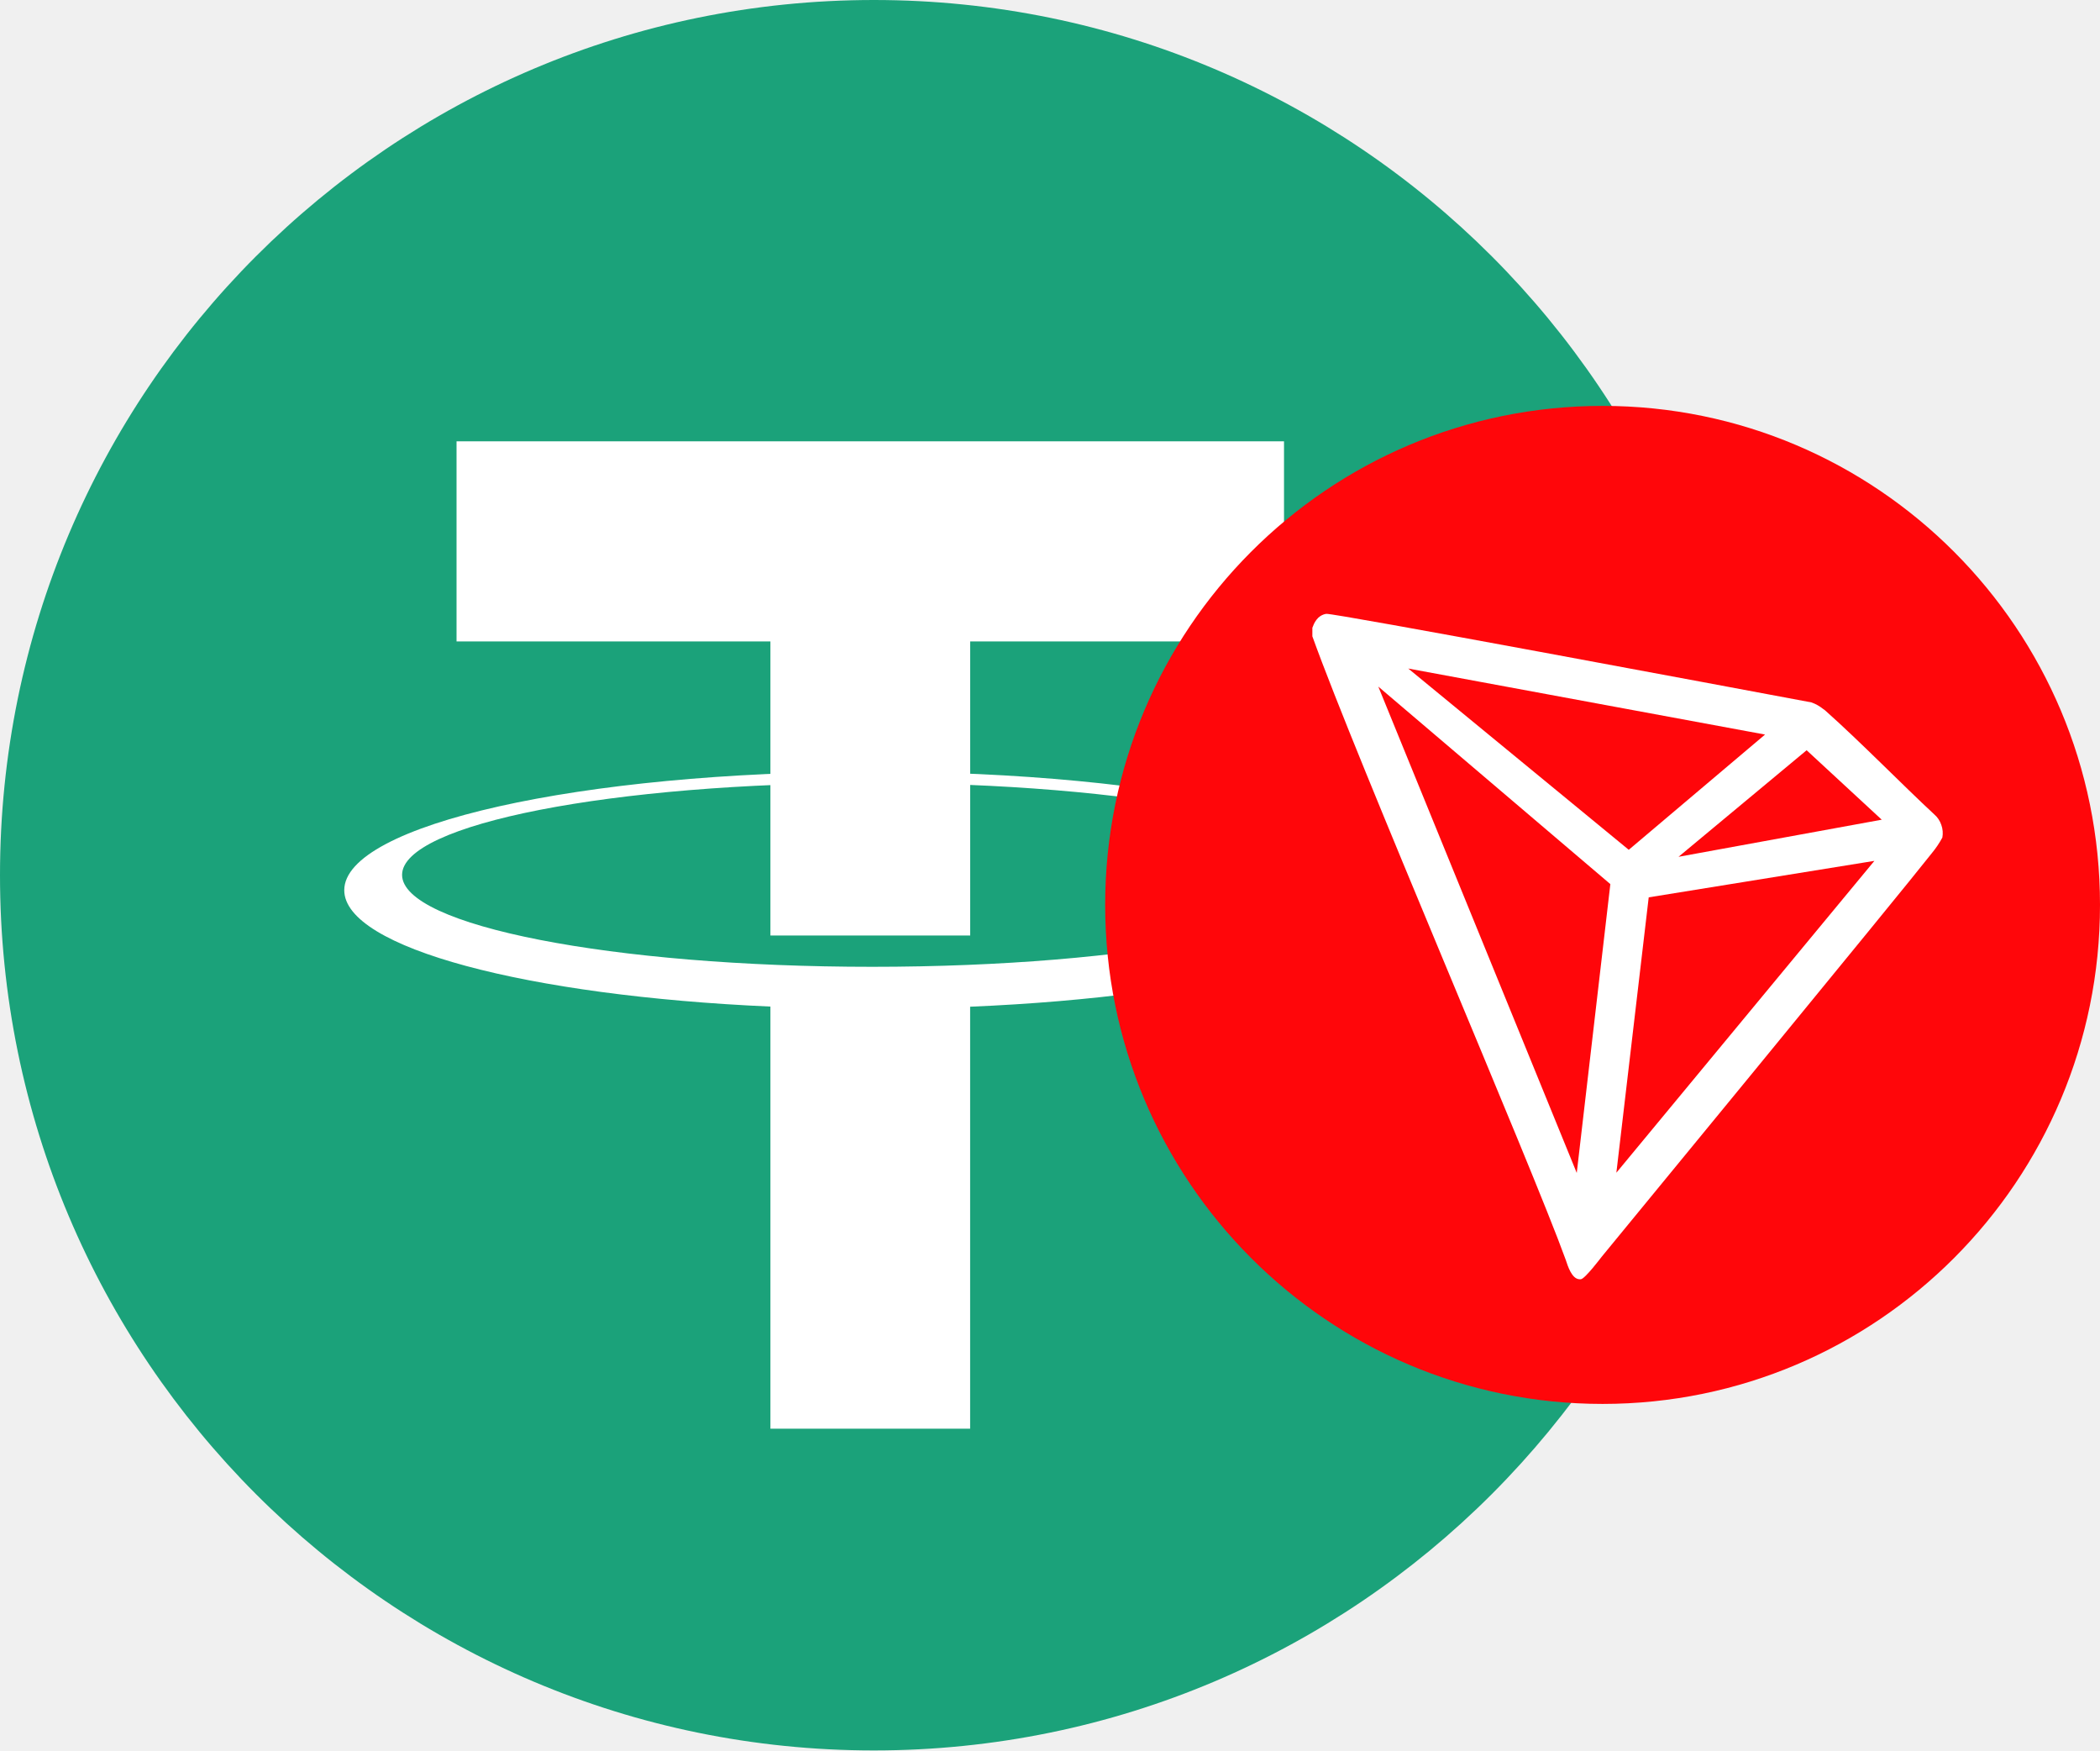
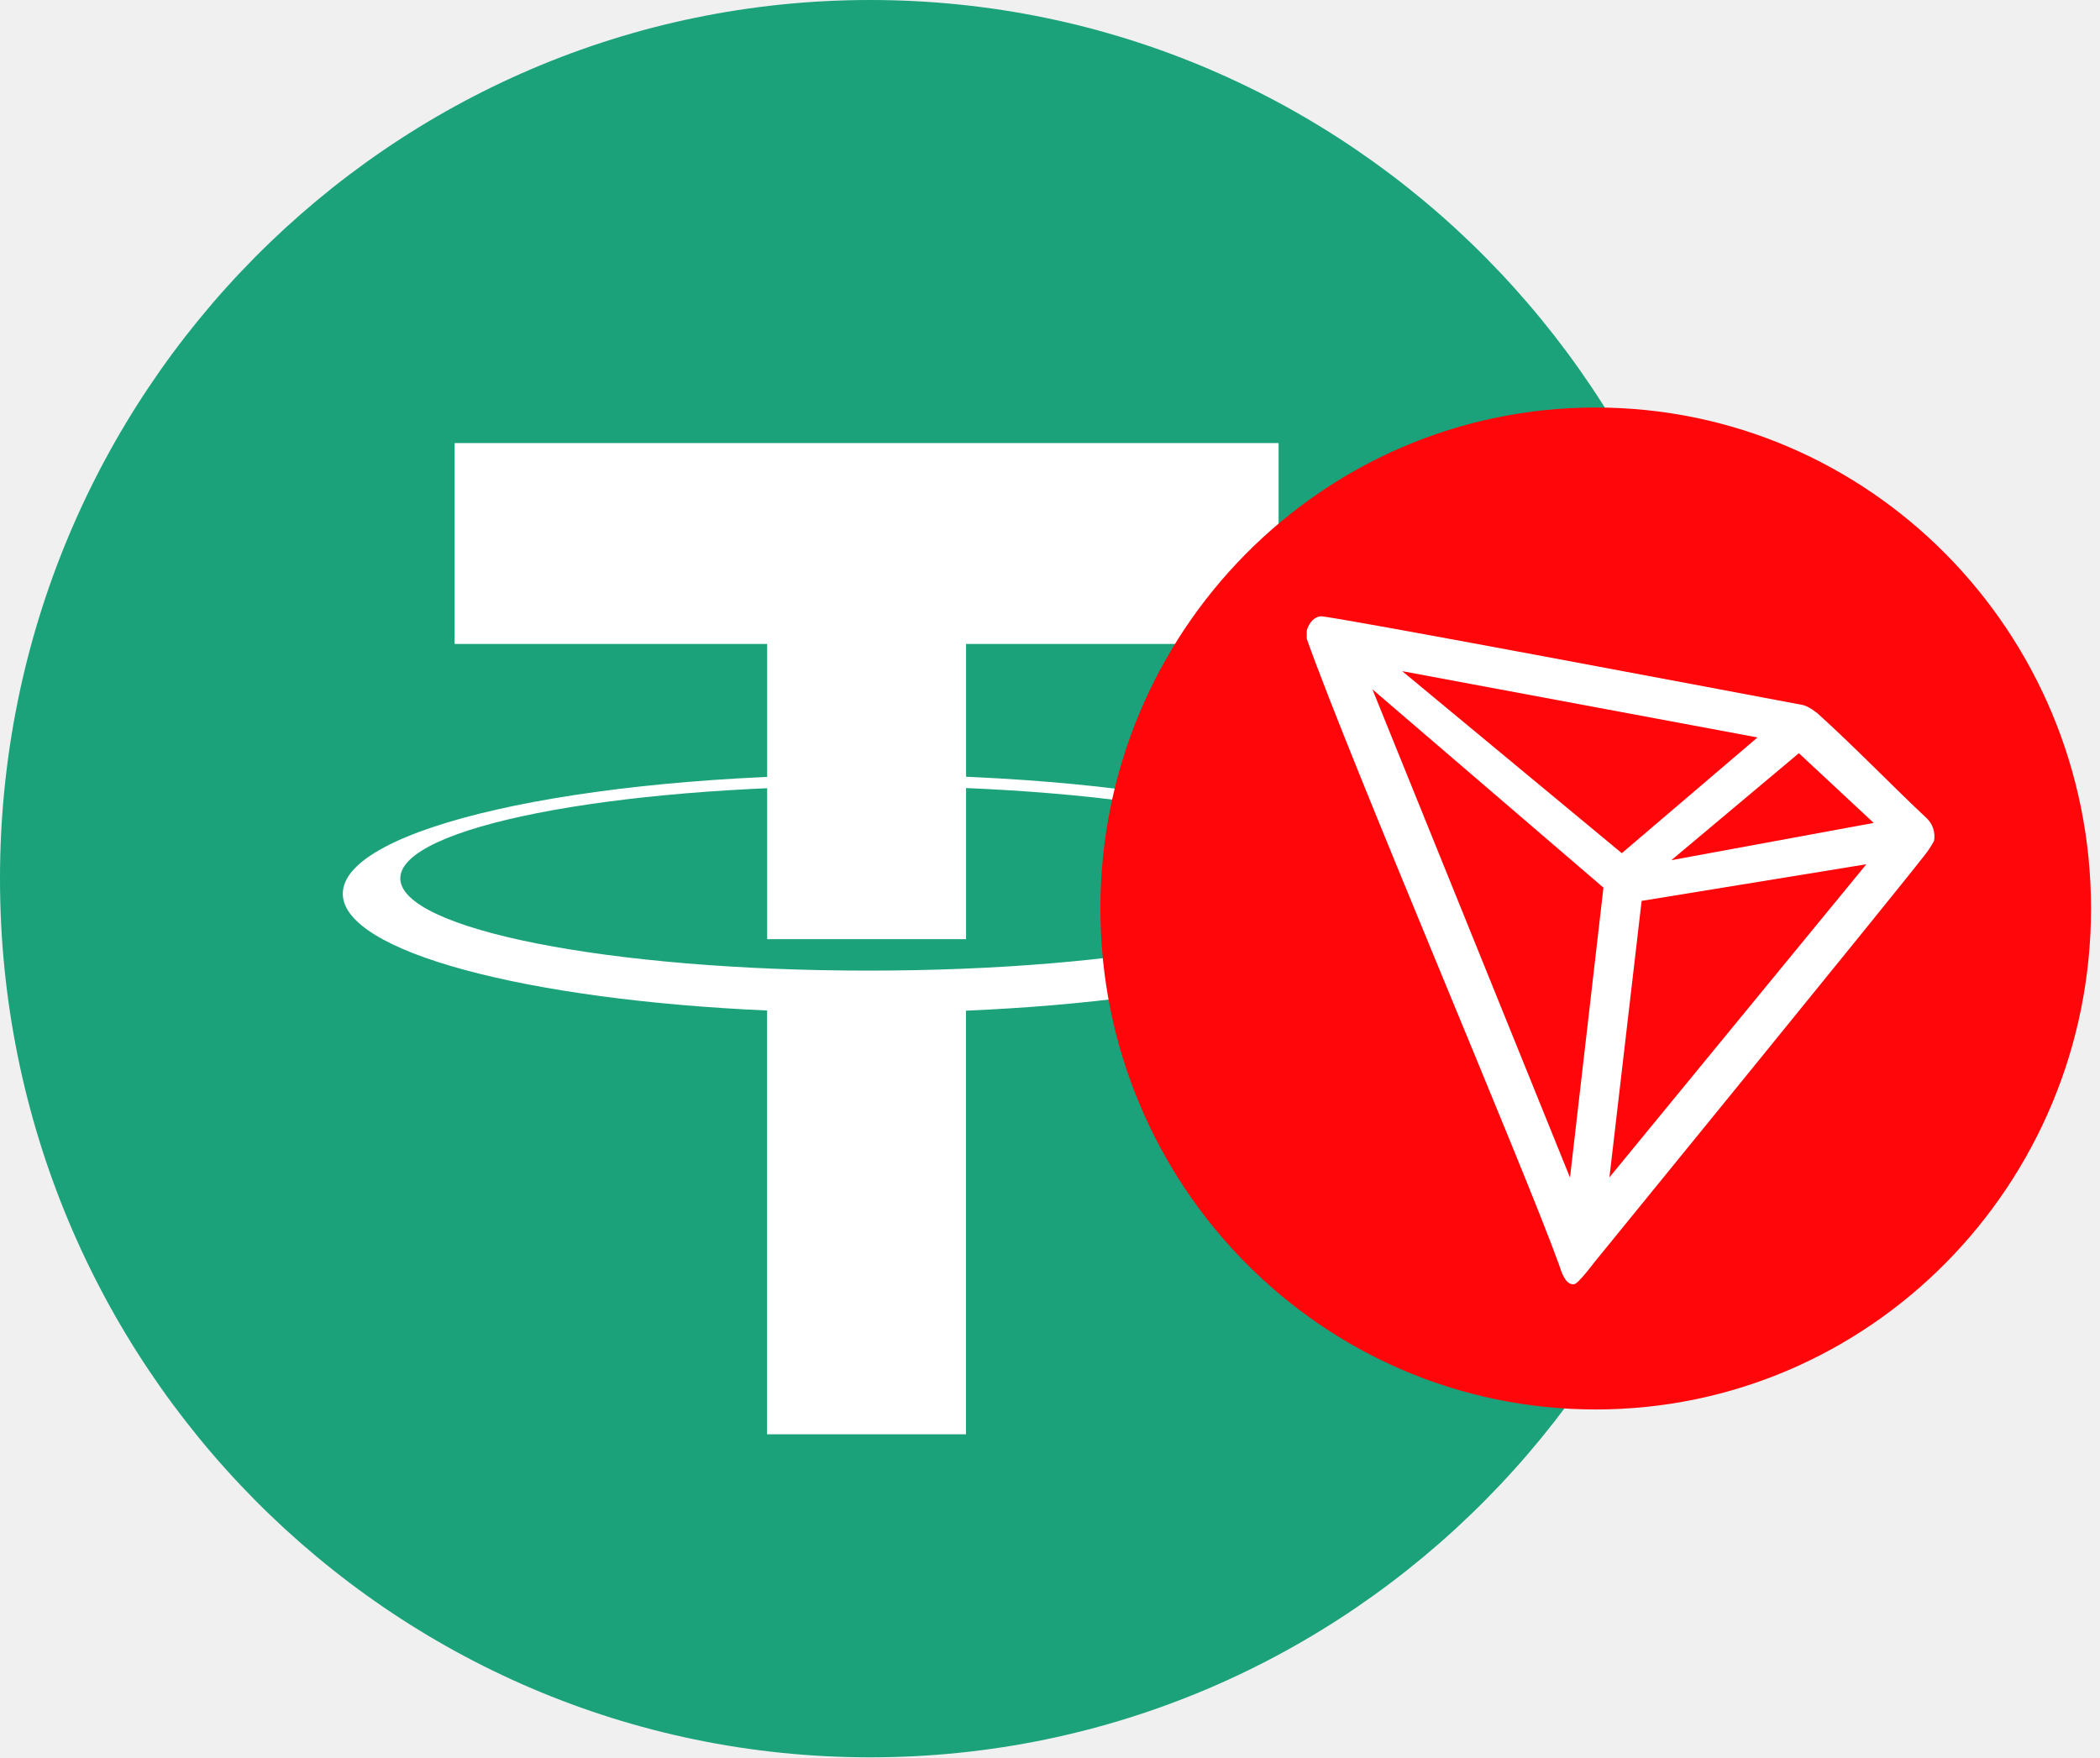
- <svg xmlns="http://www.w3.org/2000/svg" width="30" height="25" viewBox="0 0 30 25" fill="none">
-   <path d="M24.968 12.5C24.968 19.404 19.379 25 12.484 25C5.589 25 0 19.404 0 12.5C0 5.596 5.589 0 12.484 0C19.379 0 24.968 5.596 24.968 12.5Z" fill="#1BA27A" />
-   <path d="M18.343 6.303H6.522V9.161H11.006V13.361H13.86V9.161H18.343V6.303Z" fill="white" />
-   <path d="M12.46 13.808C8.751 13.808 5.744 13.22 5.744 12.495C5.744 11.77 8.75 11.182 12.46 11.182C16.169 11.182 19.176 11.77 19.176 12.495C19.176 13.22 16.169 13.808 12.46 13.808ZM20.001 12.714C20.001 11.779 16.624 11.021 12.46 11.021C8.295 11.021 4.918 11.779 4.918 12.714C4.918 13.538 7.537 14.223 11.006 14.376V20.405H13.859V14.378C17.355 14.231 20.001 13.542 20.001 12.714Z" fill="white" />
-   <path d="M22.894 20.051C26.819 20.051 30 16.86 30 12.924C30 8.988 26.819 5.797 22.894 5.797C18.969 5.797 15.788 8.988 15.788 12.924C15.788 16.86 18.969 20.051 22.894 20.051Z" fill="#FF060A" />
-   <path d="M27.631 11.63C27.187 11.219 26.573 10.59 26.072 10.145L26.043 10.124C25.994 10.085 25.938 10.053 25.878 10.032C24.672 9.806 19.056 8.754 18.947 8.767C18.916 8.771 18.887 8.783 18.861 8.8L18.833 8.822C18.798 8.857 18.772 8.9 18.756 8.947L18.748 8.966V9.071V9.088C19.381 10.853 21.877 16.636 22.368 17.994C22.398 18.086 22.454 18.261 22.559 18.27H22.583C22.639 18.27 22.879 17.952 22.879 17.952C22.879 17.952 27.166 12.737 27.6 12.182C27.656 12.114 27.706 12.04 27.748 11.962C27.759 11.902 27.754 11.839 27.733 11.781C27.713 11.722 27.678 11.67 27.631 11.63ZM23.979 12.237L25.809 10.715L26.882 11.707L23.979 12.237ZM23.268 12.137L20.118 9.548L25.215 10.491L23.268 12.137ZM23.553 12.816L26.777 12.295L23.091 16.749L23.553 12.816ZM19.69 9.806L23.005 12.627L22.525 16.752L19.69 9.806Z" fill="white" />
+ <svg xmlns="http://www.w3.org/2000/svg" width="141" height="118" viewBox="0 0 141 118" fill="none">
+   <path d="M116.852 59C116.852 91.586 90.694 118 58.426 118C26.158 118 0 91.586 0 59C0 26.415 26.158 0 58.426 0C90.694 0 116.852 26.415 116.852 59Z" fill="#1BA27A" />
+   <path d="M85.849 29.751H30.525V43.239H51.509V63.063H64.865V43.239H85.849V29.751Z" fill="white" />
+   <path d="M58.308 65.174C40.95 65.174 26.877 62.4 26.877 58.978C26.877 55.556 40.949 52.781 58.308 52.781C75.666 52.781 89.739 55.556 89.739 58.978C89.739 62.4 75.666 65.174 58.308 65.174ZM93.6 60.011C93.6 55.597 77.8 52.02 58.308 52.02C38.817 52.02 23.016 55.597 23.016 60.011C23.016 63.897 35.268 67.135 51.504 67.852V96.31H64.859V67.864C81.22 67.169 93.6 63.917 93.6 60.011Z" fill="white" />
+   <path d="M107.141 94.642C125.508 94.642 140.398 79.581 140.398 61.003C140.398 42.424 125.508 27.364 107.141 27.364C88.773 27.364 73.884 42.424 73.884 61.003C73.884 79.581 88.773 94.642 107.141 94.642Z" fill="#FF060A" />
+   <path d="M129.311 54.892C127.233 52.951 124.358 49.987 122.015 47.884L121.877 47.786C121.647 47.599 121.386 47.452 121.108 47.352C115.461 46.286 89.181 41.318 88.669 41.381C88.525 41.401 88.388 41.454 88.267 41.535L88.135 41.64C87.973 41.806 87.85 42.008 87.775 42.229L87.74 42.32V42.817V42.895C90.699 51.227 102.38 78.524 104.681 84.929C104.819 85.364 105.082 86.191 105.574 86.233H105.685C105.949 86.233 107.071 84.733 107.071 84.733C107.071 84.733 127.136 60.12 129.166 57.499C129.429 57.177 129.661 56.829 129.859 56.462C129.91 56.175 129.886 55.88 129.79 55.604C129.694 55.329 129.529 55.084 129.311 54.892ZM112.219 57.759L120.782 50.575L125.806 55.257L112.219 57.759ZM108.894 57.289L94.149 45.067L118.004 49.517L108.894 57.289ZM110.224 60.492L125.314 58.032L108.062 79.057L110.224 60.492ZM92.147 46.286L107.66 59.602L105.415 79.07L92.147 46.286Z" fill="white" />
</svg>
